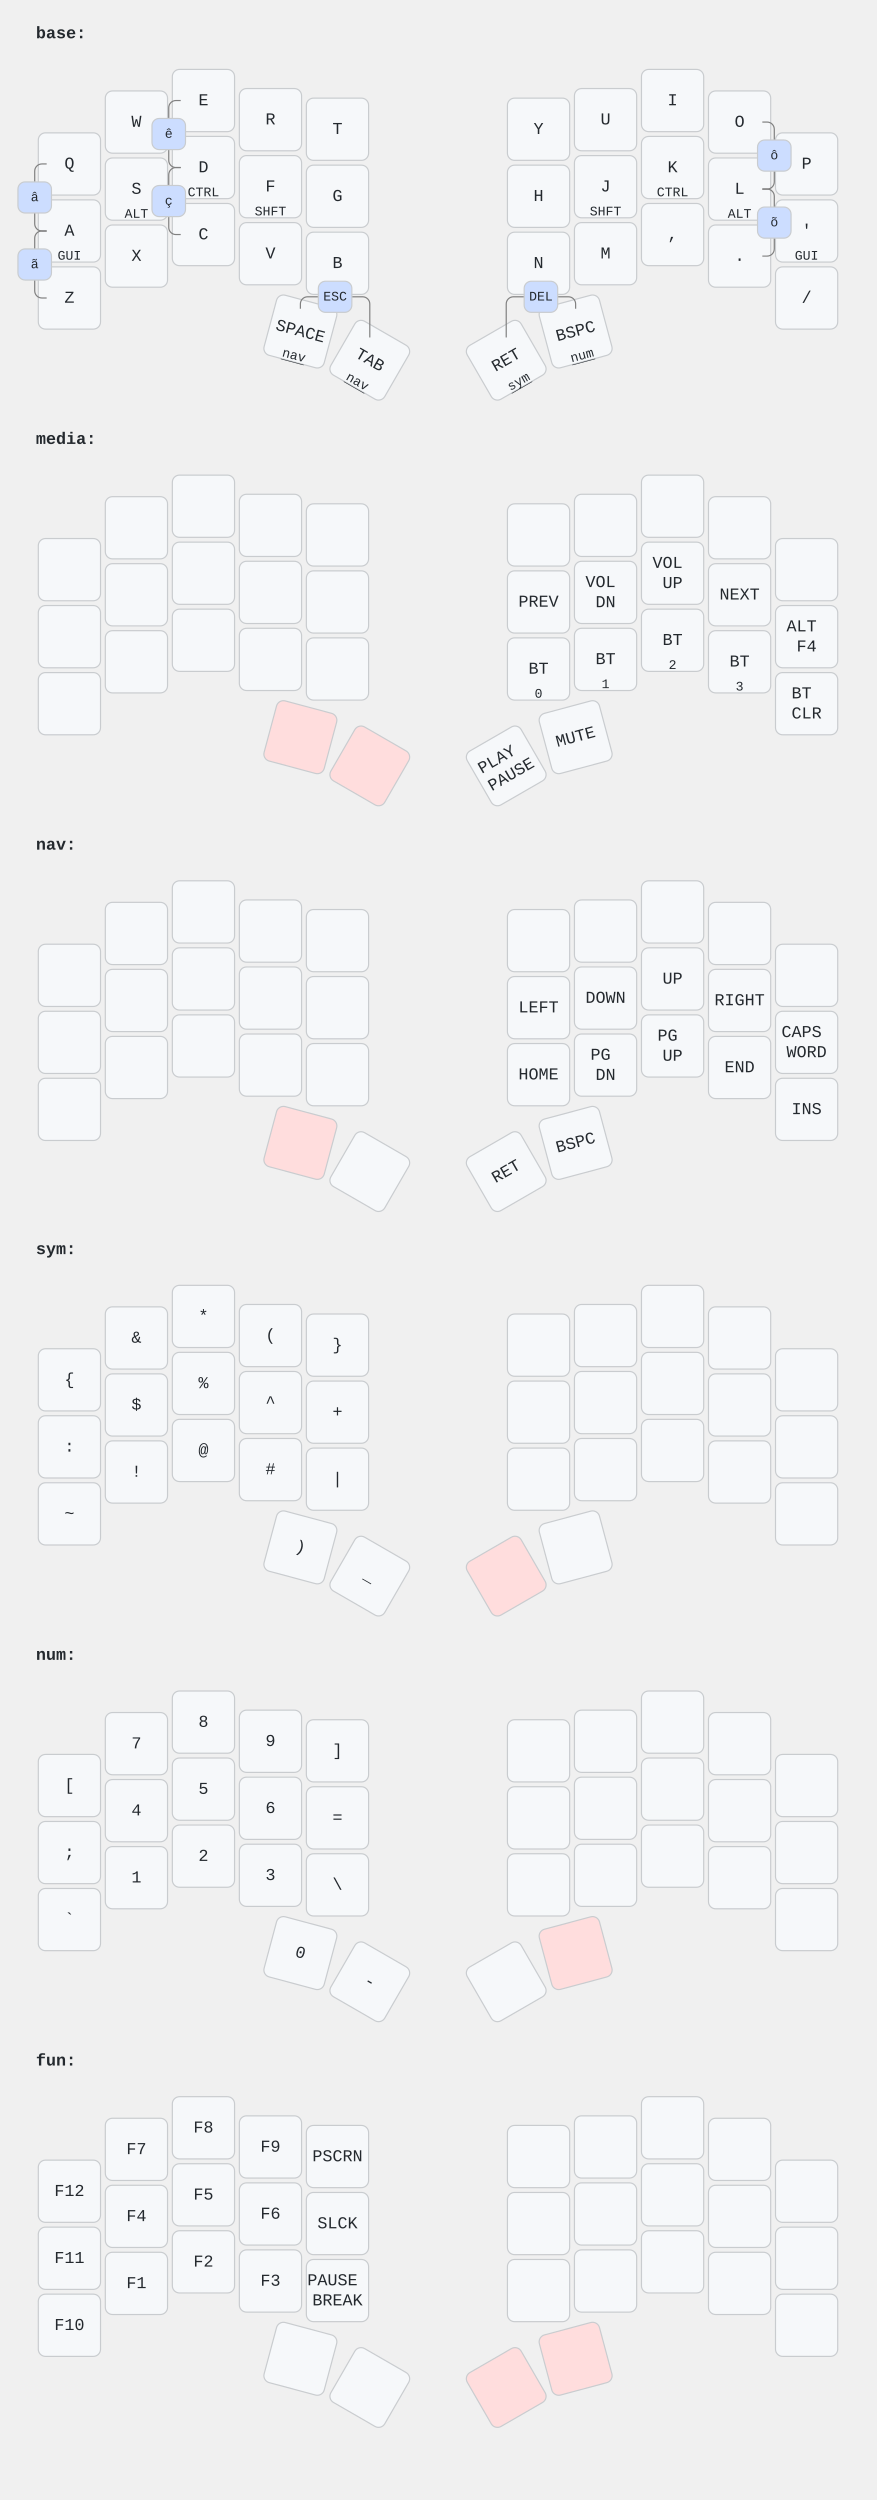
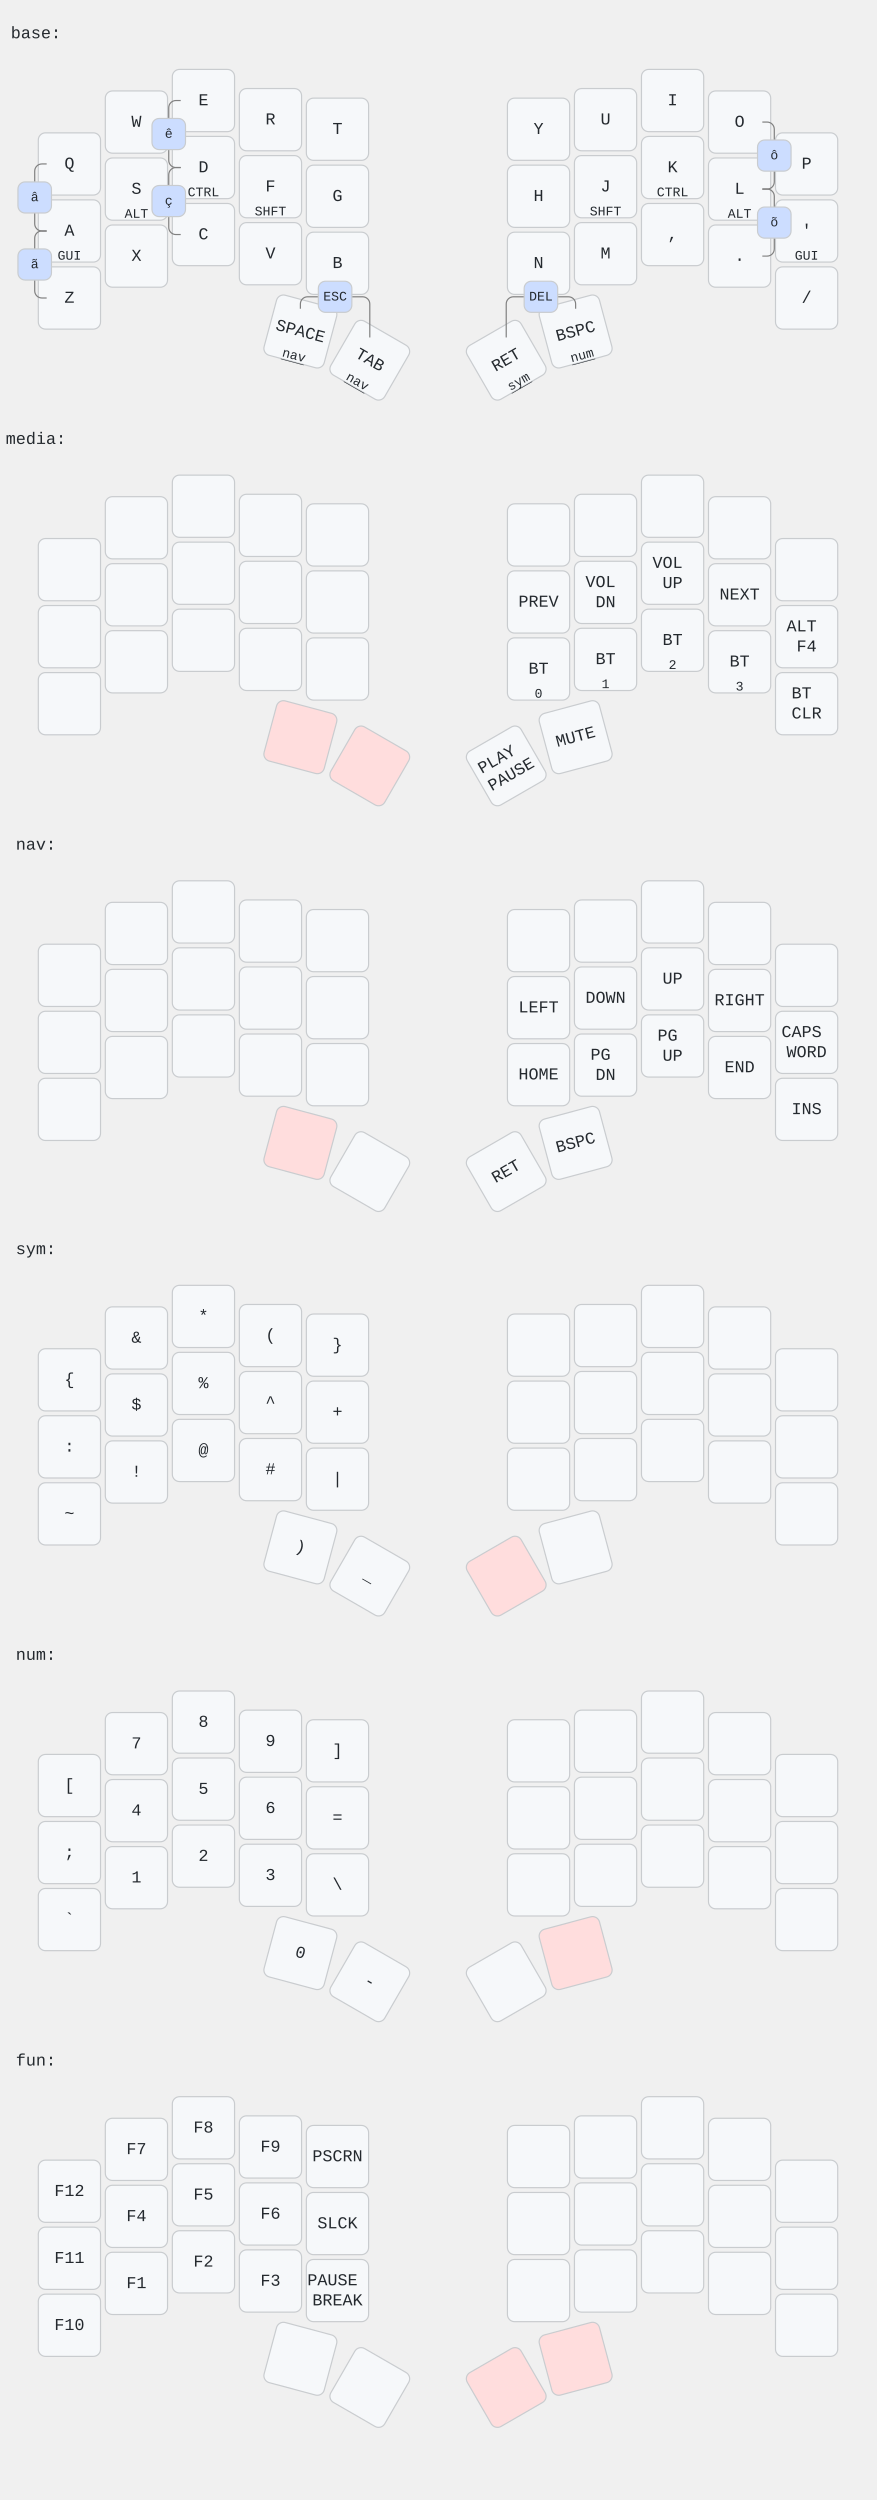
<svg xmlns="http://www.w3.org/2000/svg" width="732" height="2089" viewBox="0 0 732 2089" class="keymap">
  <style>/* inherit to force styles through use tags */
svg path {
    fill: inherit;
}

/* font and background color specifications */
svg.keymap {
    font-family: SFMono-Regular,Consolas,Liberation Mono,Menlo,monospace;
    font-size: 14px;
    font-kerning: normal;
    text-rendering: optimizeLegibility;
    fill: #24292e;
}

/* default key styling */
rect.key {
    fill: #f6f8fa;
}

rect.key, rect.combo {
    stroke: #c9cccf;
    stroke-width: 1;
}

/* default key side styling, only used is draw_key_sides is set */
rect.side {
    filter: brightness(90%);
}

/* color accent for combo boxes */
rect.combo, rect.combo-separate {
    fill: #cdf;
}

/* color accent for held keys */
rect.held, rect.combo.held {
    fill: #fdd;
}

/* color accent for ghost (optional) keys */
rect.ghost, rect.combo.ghost {
    stroke-dasharray: 4, 4;
    stroke-width: 2;
}

text {
    text-anchor: middle;
    dominant-baseline: middle;
}

/* styling for layer labels */
text.label {
-     font-weight: bold;
-     text-anchor: start;
+     font-family: SFMono-Regular,Consolas,Liberation Mono,Menlo,monospace;
+     font-size: 14px;
+     font-kerning: normal;
+     text-rendering: optimizeLegibility;
+     fill: #24292e;
    stroke-width: 0;
}

/* styling for optional footer */
text.footer {
    text-anchor: end;
    dominant-baseline: auto;
    stroke: white;
    stroke-width: 4;
    paint-order: stroke;
}

/* styling for combo tap, and key hold/shifted label text */
text.combo, text.hold, text.shifted {
    font-size: 11px;
}

text.hold {
    text-anchor: middle;
    dominant-baseline: auto;
}

text.shifted {
    text-anchor: middle;
    dominant-baseline: hanging;
}

text.layer-activator {
    text-decoration: underline;
}

/* styling for hold/shifted label text in combo box */
text.combo.hold, text.combo.shifted {
    font-size: 8px;
}

/* lighter symbol for transparent keys */
text.trans {
    fill: #7b7e81;
}

/* styling for combo dendrons */
path.combo {
    stroke-width: 1;
    stroke: gray;
    fill: none;
}

/* Start Tabler Icons Cleanup */
/* cannot use height/width with glyphs */
.icon-tabler &gt; path {
    fill: inherit;
    stroke: inherit;
    stroke-width: 2;
}
/* hide tabler's default box */
.icon-tabler &gt; path[stroke="none"][fill="none"] {
    visibility: hidden;
}
/* End Tabler Icons Cleanup */

@media (prefers-color-scheme: dark) {
svg.keymap { fill: #d1d6db; }
rect.key { fill: #3f4750; }
rect.key, rect.combo { stroke: #60666c; }
rect.combo, rect.combo-separate { fill: #1f3d7a; }
rect.held, rect.combo.held { fill: #854747; }
text.label, text.footer { stroke: black; }
text.trans { fill: #7e8184; }
path.combo { stroke: #7f7f7f; }

}</style>
  <g transform="translate(30, 0)" class="layer-base">
    <text x="0" y="28" class="label" id="base">base:</text>
    <g transform="translate(0, 56)">
      <g transform="translate(28, 81)" class="key keypos-0">
        <rect rx="6" ry="6" x="-26" y="-26" width="52" height="52" class="key" />
        <text x="0" y="0" class="key tap">Q</text>
      </g>
      <g transform="translate(84, 46)" class="key keypos-1">
        <rect rx="6" ry="6" x="-26" y="-26" width="52" height="52" class="key" />
        <text x="0" y="0" class="key tap">W</text>
      </g>
      <g transform="translate(140, 28)" class="key keypos-2">
        <rect rx="6" ry="6" x="-26" y="-26" width="52" height="52" class="key" />
        <text x="0" y="0" class="key tap">E</text>
      </g>
      <g transform="translate(196, 44)" class="key keypos-3">
        <rect rx="6" ry="6" x="-26" y="-26" width="52" height="52" class="key" />
        <text x="0" y="0" class="key tap">R</text>
      </g>
      <g transform="translate(252, 52)" class="key keypos-4">
        <rect rx="6" ry="6" x="-26" y="-26" width="52" height="52" class="key" />
        <text x="0" y="0" class="key tap">T</text>
      </g>
      <g transform="translate(420, 52)" class="key keypos-5">
        <rect rx="6" ry="6" x="-26" y="-26" width="52" height="52" class="key" />
        <text x="0" y="0" class="key tap">Y</text>
      </g>
      <g transform="translate(476, 44)" class="key keypos-6">
        <rect rx="6" ry="6" x="-26" y="-26" width="52" height="52" class="key" />
        <text x="0" y="0" class="key tap">U</text>
      </g>
      <g transform="translate(532, 28)" class="key keypos-7">
        <rect rx="6" ry="6" x="-26" y="-26" width="52" height="52" class="key" />
        <text x="0" y="0" class="key tap">I</text>
      </g>
      <g transform="translate(588, 46)" class="key keypos-8">
        <rect rx="6" ry="6" x="-26" y="-26" width="52" height="52" class="key" />
        <text x="0" y="0" class="key tap">O</text>
      </g>
      <g transform="translate(644, 81)" class="key keypos-9">
        <rect rx="6" ry="6" x="-26" y="-26" width="52" height="52" class="key" />
        <text x="0" y="0" class="key tap">P</text>
      </g>
      <g transform="translate(28, 137)" class="key keypos-10">
        <rect rx="6" ry="6" x="-26" y="-26" width="52" height="52" class="key" />
        <text x="0" y="0" class="key tap">A</text>
        <text x="0" y="24" class="key hold">GUI</text>
      </g>
      <g transform="translate(84, 102)" class="key keypos-11">
        <rect rx="6" ry="6" x="-26" y="-26" width="52" height="52" class="key" />
        <text x="0" y="0" class="key tap">S</text>
        <text x="0" y="24" class="key hold">ALT</text>
      </g>
      <g transform="translate(140, 84)" class="key keypos-12">
        <rect rx="6" ry="6" x="-26" y="-26" width="52" height="52" class="key" />
        <text x="0" y="0" class="key tap">D</text>
        <text x="0" y="24" class="key hold">CTRL</text>
      </g>
      <g transform="translate(196, 100)" class="key keypos-13">
        <rect rx="6" ry="6" x="-26" y="-26" width="52" height="52" class="key" />
        <text x="0" y="0" class="key tap">F</text>
        <text x="0" y="24" class="key hold">SHFT</text>
      </g>
      <g transform="translate(252, 108)" class="key keypos-14">
        <rect rx="6" ry="6" x="-26" y="-26" width="52" height="52" class="key" />
        <text x="0" y="0" class="key tap">G</text>
      </g>
      <g transform="translate(420, 108)" class="key keypos-15">
        <rect rx="6" ry="6" x="-26" y="-26" width="52" height="52" class="key" />
        <text x="0" y="0" class="key tap">H</text>
      </g>
      <g transform="translate(476, 100)" class="key keypos-16">
        <rect rx="6" ry="6" x="-26" y="-26" width="52" height="52" class="key" />
        <text x="0" y="0" class="key tap">J</text>
        <text x="0" y="24" class="key hold">SHFT</text>
      </g>
      <g transform="translate(532, 84)" class="key keypos-17">
        <rect rx="6" ry="6" x="-26" y="-26" width="52" height="52" class="key" />
        <text x="0" y="0" class="key tap">K</text>
        <text x="0" y="24" class="key hold">CTRL</text>
      </g>
      <g transform="translate(588, 102)" class="key keypos-18">
        <rect rx="6" ry="6" x="-26" y="-26" width="52" height="52" class="key" />
        <text x="0" y="0" class="key tap">L</text>
        <text x="0" y="24" class="key hold">ALT</text>
      </g>
      <g transform="translate(644, 137)" class="key keypos-19">
        <rect rx="6" ry="6" x="-26" y="-26" width="52" height="52" class="key" />
        <text x="0" y="0" class="key tap">'</text>
        <text x="0" y="24" class="key hold">GUI</text>
      </g>
      <g transform="translate(28, 193)" class="key keypos-20">
        <rect rx="6" ry="6" x="-26" y="-26" width="52" height="52" class="key" />
        <text x="0" y="0" class="key tap">Z</text>
      </g>
      <g transform="translate(84, 158)" class="key keypos-21">
        <rect rx="6" ry="6" x="-26" y="-26" width="52" height="52" class="key" />
        <text x="0" y="0" class="key tap">X</text>
      </g>
      <g transform="translate(140, 140)" class="key keypos-22">
        <rect rx="6" ry="6" x="-26" y="-26" width="52" height="52" class="key" />
        <text x="0" y="0" class="key tap">C</text>
      </g>
      <g transform="translate(196, 156)" class="key keypos-23">
        <rect rx="6" ry="6" x="-26" y="-26" width="52" height="52" class="key" />
        <text x="0" y="0" class="key tap">V</text>
      </g>
      <g transform="translate(252, 164)" class="key keypos-24">
        <rect rx="6" ry="6" x="-26" y="-26" width="52" height="52" class="key" />
        <text x="0" y="0" class="key tap">B</text>
      </g>
      <g transform="translate(420, 164)" class="key keypos-25">
        <rect rx="6" ry="6" x="-26" y="-26" width="52" height="52" class="key" />
        <text x="0" y="0" class="key tap">N</text>
      </g>
      <g transform="translate(476, 156)" class="key keypos-26">
        <rect rx="6" ry="6" x="-26" y="-26" width="52" height="52" class="key" />
        <text x="0" y="0" class="key tap">M</text>
      </g>
      <g transform="translate(532, 140)" class="key keypos-27">
        <rect rx="6" ry="6" x="-26" y="-26" width="52" height="52" class="key" />
        <text x="0" y="0" class="key tap">,</text>
      </g>
      <g transform="translate(588, 158)" class="key keypos-28">
        <rect rx="6" ry="6" x="-26" y="-26" width="52" height="52" class="key" />
        <text x="0" y="0" class="key tap">.</text>
      </g>
      <g transform="translate(644, 193)" class="key keypos-29">
        <rect rx="6" ry="6" x="-26" y="-26" width="52" height="52" class="key" />
        <text x="0" y="0" class="key tap">/</text>
      </g>
      <g transform="translate(221, 221) rotate(15.0)" class="key keypos-30">
        <rect rx="6" ry="6" x="-26" y="-26" width="52" height="52" class="key" />
        <text x="0" y="0" class="key tap">SPACE</text>
        <a href="#nav">
          <text x="0" y="24" class="key hold layer-activator">nav</text>
        </a>
      </g>
      <g transform="translate(279, 245) rotate(30.0)" class="key keypos-31">
        <rect rx="6" ry="6" x="-26" y="-26" width="52" height="52" class="key" />
        <text x="0" y="0" class="key tap">TAB</text>
        <a href="#nav">
          <text x="0" y="24" class="key hold layer-activator">nav</text>
        </a>
      </g>
      <g transform="translate(393, 245) rotate(-30.0)" class="key keypos-32">
        <rect rx="6" ry="6" x="-26" y="-26" width="52" height="52" class="key" />
        <text x="0" y="0" class="key tap">RET</text>
        <a href="#sym">
          <text x="0" y="24" class="key hold layer-activator">sym</text>
        </a>
      </g>
      <g transform="translate(451, 221) rotate(-15.0)" class="key keypos-33">
        <rect rx="6" ry="6" x="-26" y="-26" width="52" height="52" class="key" />
        <text x="0" y="0" class="key tap">BSPC</text>
        <a href="#num">
          <text x="0" y="24" class="key hold layer-activator">num</text>
        </a>
      </g>
      <g class="combo combopos-0">
        <path d="M250,192 h-23 a6.0,6.0 0 0 0 -6.0,6.0 v4" class="combo" />
        <path d="M250,192 h23 a6.0,6.0 0 0 1 6.0,6.0 v28" class="combo" />
        <rect rx="6" ry="6" x="236" y="179" width="28" height="26" class="combo" />
        <text x="250" y="192" class="combo tap">ESC</text>
      </g>
      <g class="combo combopos-1">
        <path d="M422,192 h-23 a6.0,6.0 0 0 0 -6.0,6.0 v28" class="combo" />
        <path d="M422,192 h23 a6.0,6.0 0 0 1 6.0,6.0 v4" class="combo" />
        <rect rx="6" ry="6" x="408" y="179" width="28" height="26" class="combo" />
        <text x="422" y="192" class="combo tap">DEL</text>
      </g>
      <g class="combo combopos-2">
        <path d="M111,112 v-22 a6.0,6.0 0 0 1 6.0,-6.0 h4" class="combo" />
        <path d="M111,112 v22 a6.0,6.0 0 0 0 6.0,6.0 h4" class="combo" />
        <rect rx="6" ry="6" x="97" y="99" width="28" height="26" class="combo" />
        <text x="111" y="112" class="combo tap">ç</text>
      </g>
      <g class="combo combopos-3">
        <path d="M-1,165 v-22 a6.0,6.0 0 0 1 6.0,-6.0 h4" class="combo" />
        <path d="M-1,165 v22 a6.0,6.0 0 0 0 6.0,6.0 h4" class="combo" />
        <rect rx="6" ry="6" x="-15" y="152" width="28" height="26" class="combo" />
        <text x="-1" y="165" class="combo tap">ã</text>
      </g>
      <g class="combo combopos-4">
        <path d="M111,56 v-22 a6.0,6.0 0 0 1 6.0,-6.0 h4" class="combo" />
        <path d="M111,56 v22 a6.0,6.0 0 0 0 6.0,6.0 h4" class="combo" />
        <rect rx="6" ry="6" x="97" y="43" width="28" height="26" class="combo" />
        <text x="111" y="56" class="combo tap">ê</text>
      </g>
      <g class="combo combopos-5">
        <path d="M617,74 v-22 a6.0,6.0 0 0 0 -6.0,-6.0 h-4" class="combo" />
        <path d="M617,74 v22 a6.0,6.0 0 0 1 -6.0,6.0 h-4" class="combo" />
        <rect rx="6" ry="6" x="603" y="61" width="28" height="26" class="combo" />
        <text x="617" y="74" class="combo tap">ô</text>
      </g>
      <g class="combo combopos-6">
        <path d="M617,130 v-22 a6.0,6.0 0 0 0 -6.0,-6.0 h-4" class="combo" />
        <path d="M617,130 v22 a6.0,6.0 0 0 1 -6.0,6.0 h-4" class="combo" />
        <rect rx="6" ry="6" x="603" y="117" width="28" height="26" class="combo" />
        <text x="617" y="130" class="combo tap">õ</text>
      </g>
      <g class="combo combopos-7">
        <path d="M-1,109 v-22 a6.0,6.0 0 0 1 6.0,-6.0 h4" class="combo" />
        <path d="M-1,109 v22 a6.0,6.0 0 0 0 6.0,6.0 h4" class="combo" />
        <rect rx="6" ry="6" x="-15" y="96" width="28" height="26" class="combo" />
        <text x="-1" y="109" class="combo tap">â</text>
      </g>
    </g>
  </g>
  <g transform="translate(30, 339)" class="layer-media">
    <text x="0" y="28" class="label" id="media">media:</text>
    <g transform="translate(0, 56)">
      <g transform="translate(28, 81)" class="key keypos-0">
        <rect rx="6" ry="6" x="-26" y="-26" width="52" height="52" class="key" />
      </g>
      <g transform="translate(84, 46)" class="key keypos-1">
        <rect rx="6" ry="6" x="-26" y="-26" width="52" height="52" class="key" />
      </g>
      <g transform="translate(140, 28)" class="key keypos-2">
        <rect rx="6" ry="6" x="-26" y="-26" width="52" height="52" class="key" />
      </g>
      <g transform="translate(196, 44)" class="key keypos-3">
        <rect rx="6" ry="6" x="-26" y="-26" width="52" height="52" class="key" />
      </g>
      <g transform="translate(252, 52)" class="key keypos-4">
        <rect rx="6" ry="6" x="-26" y="-26" width="52" height="52" class="key" />
      </g>
      <g transform="translate(420, 52)" class="key keypos-5">
        <rect rx="6" ry="6" x="-26" y="-26" width="52" height="52" class="key" />
      </g>
      <g transform="translate(476, 44)" class="key keypos-6">
        <rect rx="6" ry="6" x="-26" y="-26" width="52" height="52" class="key" />
      </g>
      <g transform="translate(532, 28)" class="key keypos-7">
        <rect rx="6" ry="6" x="-26" y="-26" width="52" height="52" class="key" />
      </g>
      <g transform="translate(588, 46)" class="key keypos-8">
        <rect rx="6" ry="6" x="-26" y="-26" width="52" height="52" class="key" />
      </g>
      <g transform="translate(644, 81)" class="key keypos-9">
        <rect rx="6" ry="6" x="-26" y="-26" width="52" height="52" class="key" />
      </g>
      <g transform="translate(28, 137)" class="key keypos-10">
        <rect rx="6" ry="6" x="-26" y="-26" width="52" height="52" class="key" />
      </g>
      <g transform="translate(84, 102)" class="key keypos-11">
        <rect rx="6" ry="6" x="-26" y="-26" width="52" height="52" class="key" />
      </g>
      <g transform="translate(140, 84)" class="key keypos-12">
        <rect rx="6" ry="6" x="-26" y="-26" width="52" height="52" class="key" />
      </g>
      <g transform="translate(196, 100)" class="key keypos-13">
        <rect rx="6" ry="6" x="-26" y="-26" width="52" height="52" class="key" />
      </g>
      <g transform="translate(252, 108)" class="key keypos-14">
        <rect rx="6" ry="6" x="-26" y="-26" width="52" height="52" class="key" />
      </g>
      <g transform="translate(420, 108)" class="key keypos-15">
        <rect rx="6" ry="6" x="-26" y="-26" width="52" height="52" class="key" />
        <text x="0" y="0" class="key tap">PREV</text>
      </g>
      <g transform="translate(476, 100)" class="key keypos-16">
        <rect rx="6" ry="6" x="-26" y="-26" width="52" height="52" class="key" />
        <text x="0" y="0" class="key tap">
          <tspan x="0" dy="-0.6em">VOL</tspan>
          <tspan x="0" dy="1.2em">DN</tspan>
        </text>
      </g>
      <g transform="translate(532, 84)" class="key keypos-17">
        <rect rx="6" ry="6" x="-26" y="-26" width="52" height="52" class="key" />
        <text x="0" y="0" class="key tap">
          <tspan x="0" dy="-0.6em">VOL</tspan>
          <tspan x="0" dy="1.2em">UP</tspan>
        </text>
      </g>
      <g transform="translate(588, 102)" class="key keypos-18">
        <rect rx="6" ry="6" x="-26" y="-26" width="52" height="52" class="key" />
        <text x="0" y="0" class="key tap">NEXT</text>
      </g>
      <g transform="translate(644, 137)" class="key keypos-19">
        <rect rx="6" ry="6" x="-26" y="-26" width="52" height="52" class="key" />
        <text x="0" y="0" class="key tap">
          <tspan x="0" dy="-0.6em">ALT</tspan>
          <tspan x="0" dy="1.2em">F4</tspan>
        </text>
      </g>
      <g transform="translate(28, 193)" class="key keypos-20">
        <rect rx="6" ry="6" x="-26" y="-26" width="52" height="52" class="key" />
      </g>
      <g transform="translate(84, 158)" class="key keypos-21">
        <rect rx="6" ry="6" x="-26" y="-26" width="52" height="52" class="key" />
      </g>
      <g transform="translate(140, 140)" class="key keypos-22">
        <rect rx="6" ry="6" x="-26" y="-26" width="52" height="52" class="key" />
      </g>
      <g transform="translate(196, 156)" class="key keypos-23">
        <rect rx="6" ry="6" x="-26" y="-26" width="52" height="52" class="key" />
      </g>
      <g transform="translate(252, 164)" class="key keypos-24">
        <rect rx="6" ry="6" x="-26" y="-26" width="52" height="52" class="key" />
      </g>
      <g transform="translate(420, 164)" class="key keypos-25">
        <rect rx="6" ry="6" x="-26" y="-26" width="52" height="52" class="key" />
        <text x="0" y="0" class="key tap">BT</text>
        <text x="0" y="24" class="key hold">0</text>
      </g>
      <g transform="translate(476, 156)" class="key keypos-26">
        <rect rx="6" ry="6" x="-26" y="-26" width="52" height="52" class="key" />
        <text x="0" y="0" class="key tap">BT</text>
        <text x="0" y="24" class="key hold">1</text>
      </g>
      <g transform="translate(532, 140)" class="key keypos-27">
        <rect rx="6" ry="6" x="-26" y="-26" width="52" height="52" class="key" />
        <text x="0" y="0" class="key tap">BT</text>
        <text x="0" y="24" class="key hold">2</text>
      </g>
      <g transform="translate(588, 158)" class="key keypos-28">
        <rect rx="6" ry="6" x="-26" y="-26" width="52" height="52" class="key" />
        <text x="0" y="0" class="key tap">BT</text>
        <text x="0" y="24" class="key hold">3</text>
      </g>
      <g transform="translate(644, 193)" class="key keypos-29">
        <rect rx="6" ry="6" x="-26" y="-26" width="52" height="52" class="key" />
        <text x="0" y="0" class="key tap">
          <tspan x="0" dy="-0.6em">BT</tspan>
          <tspan x="0" dy="1.2em">CLR</tspan>
        </text>
      </g>
      <g transform="translate(221, 221) rotate(15.0)" class="key held keypos-30">
        <rect rx="6" ry="6" x="-26" y="-26" width="52" height="52" class="key held" />
      </g>
      <g transform="translate(279, 245) rotate(30.0)" class="key held keypos-31">
        <rect rx="6" ry="6" x="-26" y="-26" width="52" height="52" class="key held" />
      </g>
      <g transform="translate(393, 245) rotate(-30.0)" class="key keypos-32">
        <rect rx="6" ry="6" x="-26" y="-26" width="52" height="52" class="key" />
        <text x="0" y="0" class="key tap">
          <tspan x="0" dy="-0.6em">PLAY</tspan>
          <tspan x="0" dy="1.2em">PAUSE</tspan>
        </text>
      </g>
      <g transform="translate(451, 221) rotate(-15.0)" class="key keypos-33">
        <rect rx="6" ry="6" x="-26" y="-26" width="52" height="52" class="key" />
        <text x="0" y="0" class="key tap">MUTE</text>
      </g>
    </g>
  </g>
  <g transform="translate(30, 678)" class="layer-nav">
    <text x="0" y="28" class="label" id="nav">nav:</text>
    <g transform="translate(0, 56)">
      <g transform="translate(28, 81)" class="key keypos-0">
        <rect rx="6" ry="6" x="-26" y="-26" width="52" height="52" class="key" />
      </g>
      <g transform="translate(84, 46)" class="key keypos-1">
        <rect rx="6" ry="6" x="-26" y="-26" width="52" height="52" class="key" />
      </g>
      <g transform="translate(140, 28)" class="key keypos-2">
        <rect rx="6" ry="6" x="-26" y="-26" width="52" height="52" class="key" />
      </g>
      <g transform="translate(196, 44)" class="key keypos-3">
        <rect rx="6" ry="6" x="-26" y="-26" width="52" height="52" class="key" />
      </g>
      <g transform="translate(252, 52)" class="key keypos-4">
        <rect rx="6" ry="6" x="-26" y="-26" width="52" height="52" class="key" />
      </g>
      <g transform="translate(420, 52)" class="key keypos-5">
        <rect rx="6" ry="6" x="-26" y="-26" width="52" height="52" class="key" />
      </g>
      <g transform="translate(476, 44)" class="key keypos-6">
        <rect rx="6" ry="6" x="-26" y="-26" width="52" height="52" class="key" />
      </g>
      <g transform="translate(532, 28)" class="key keypos-7">
        <rect rx="6" ry="6" x="-26" y="-26" width="52" height="52" class="key" />
      </g>
      <g transform="translate(588, 46)" class="key keypos-8">
        <rect rx="6" ry="6" x="-26" y="-26" width="52" height="52" class="key" />
      </g>
      <g transform="translate(644, 81)" class="key keypos-9">
        <rect rx="6" ry="6" x="-26" y="-26" width="52" height="52" class="key" />
      </g>
      <g transform="translate(28, 137)" class="key keypos-10">
        <rect rx="6" ry="6" x="-26" y="-26" width="52" height="52" class="key" />
      </g>
      <g transform="translate(84, 102)" class="key keypos-11">
        <rect rx="6" ry="6" x="-26" y="-26" width="52" height="52" class="key" />
      </g>
      <g transform="translate(140, 84)" class="key keypos-12">
        <rect rx="6" ry="6" x="-26" y="-26" width="52" height="52" class="key" />
      </g>
      <g transform="translate(196, 100)" class="key keypos-13">
        <rect rx="6" ry="6" x="-26" y="-26" width="52" height="52" class="key" />
      </g>
      <g transform="translate(252, 108)" class="key keypos-14">
        <rect rx="6" ry="6" x="-26" y="-26" width="52" height="52" class="key" />
      </g>
      <g transform="translate(420, 108)" class="key keypos-15">
        <rect rx="6" ry="6" x="-26" y="-26" width="52" height="52" class="key" />
        <text x="0" y="0" class="key tap">LEFT</text>
      </g>
      <g transform="translate(476, 100)" class="key keypos-16">
        <rect rx="6" ry="6" x="-26" y="-26" width="52" height="52" class="key" />
        <text x="0" y="0" class="key tap">DOWN</text>
      </g>
      <g transform="translate(532, 84)" class="key keypos-17">
        <rect rx="6" ry="6" x="-26" y="-26" width="52" height="52" class="key" />
        <text x="0" y="0" class="key tap">UP</text>
      </g>
      <g transform="translate(588, 102)" class="key keypos-18">
        <rect rx="6" ry="6" x="-26" y="-26" width="52" height="52" class="key" />
        <text x="0" y="0" class="key tap">RIGHT</text>
      </g>
      <g transform="translate(644, 137)" class="key keypos-19">
        <rect rx="6" ry="6" x="-26" y="-26" width="52" height="52" class="key" />
        <text x="0" y="0" class="key tap">
          <tspan x="0" dy="-0.6em">CAPS</tspan>
          <tspan x="0" dy="1.2em">WORD</tspan>
        </text>
      </g>
      <g transform="translate(28, 193)" class="key keypos-20">
        <rect rx="6" ry="6" x="-26" y="-26" width="52" height="52" class="key" />
      </g>
      <g transform="translate(84, 158)" class="key keypos-21">
        <rect rx="6" ry="6" x="-26" y="-26" width="52" height="52" class="key" />
      </g>
      <g transform="translate(140, 140)" class="key keypos-22">
        <rect rx="6" ry="6" x="-26" y="-26" width="52" height="52" class="key" />
      </g>
      <g transform="translate(196, 156)" class="key keypos-23">
        <rect rx="6" ry="6" x="-26" y="-26" width="52" height="52" class="key" />
      </g>
      <g transform="translate(252, 164)" class="key keypos-24">
        <rect rx="6" ry="6" x="-26" y="-26" width="52" height="52" class="key" />
      </g>
      <g transform="translate(420, 164)" class="key keypos-25">
        <rect rx="6" ry="6" x="-26" y="-26" width="52" height="52" class="key" />
        <text x="0" y="0" class="key tap">HOME</text>
      </g>
      <g transform="translate(476, 156)" class="key keypos-26">
        <rect rx="6" ry="6" x="-26" y="-26" width="52" height="52" class="key" />
        <text x="0" y="0" class="key tap">
          <tspan x="0" dy="-0.6em">PG</tspan>
          <tspan x="0" dy="1.2em">DN</tspan>
        </text>
      </g>
      <g transform="translate(532, 140)" class="key keypos-27">
        <rect rx="6" ry="6" x="-26" y="-26" width="52" height="52" class="key" />
        <text x="0" y="0" class="key tap">
          <tspan x="0" dy="-0.6em">PG</tspan>
          <tspan x="0" dy="1.2em">UP</tspan>
        </text>
      </g>
      <g transform="translate(588, 158)" class="key keypos-28">
        <rect rx="6" ry="6" x="-26" y="-26" width="52" height="52" class="key" />
        <text x="0" y="0" class="key tap">END</text>
      </g>
      <g transform="translate(644, 193)" class="key keypos-29">
        <rect rx="6" ry="6" x="-26" y="-26" width="52" height="52" class="key" />
        <text x="0" y="0" class="key tap">INS</text>
      </g>
      <g transform="translate(221, 221) rotate(15.0)" class="key held keypos-30">
        <rect rx="6" ry="6" x="-26" y="-26" width="52" height="52" class="key held" />
      </g>
      <g transform="translate(279, 245) rotate(30.0)" class="key keypos-31">
        <rect rx="6" ry="6" x="-26" y="-26" width="52" height="52" class="key" />
      </g>
      <g transform="translate(393, 245) rotate(-30.0)" class="key keypos-32">
        <rect rx="6" ry="6" x="-26" y="-26" width="52" height="52" class="key" />
        <text x="0" y="0" class="key tap">RET</text>
      </g>
      <g transform="translate(451, 221) rotate(-15.0)" class="key keypos-33">
        <rect rx="6" ry="6" x="-26" y="-26" width="52" height="52" class="key" />
        <text x="0" y="0" class="key tap">BSPC</text>
      </g>
    </g>
  </g>
  <g transform="translate(30, 1016)" class="layer-sym">
    <text x="0" y="28" class="label" id="sym">sym:</text>
    <g transform="translate(0, 56)">
      <g transform="translate(28, 81)" class="key keypos-0">
        <rect rx="6" ry="6" x="-26" y="-26" width="52" height="52" class="key" />
        <text x="0" y="0" class="key tap">{</text>
      </g>
      <g transform="translate(84, 46)" class="key keypos-1">
        <rect rx="6" ry="6" x="-26" y="-26" width="52" height="52" class="key" />
        <text x="0" y="0" class="key tap">&amp;</text>
      </g>
      <g transform="translate(140, 28)" class="key keypos-2">
        <rect rx="6" ry="6" x="-26" y="-26" width="52" height="52" class="key" />
        <text x="0" y="0" class="key tap">*</text>
      </g>
      <g transform="translate(196, 44)" class="key keypos-3">
        <rect rx="6" ry="6" x="-26" y="-26" width="52" height="52" class="key" />
        <text x="0" y="0" class="key tap">(</text>
      </g>
      <g transform="translate(252, 52)" class="key keypos-4">
        <rect rx="6" ry="6" x="-26" y="-26" width="52" height="52" class="key" />
        <text x="0" y="0" class="key tap">}</text>
      </g>
      <g transform="translate(420, 52)" class="key keypos-5">
        <rect rx="6" ry="6" x="-26" y="-26" width="52" height="52" class="key" />
      </g>
      <g transform="translate(476, 44)" class="key keypos-6">
        <rect rx="6" ry="6" x="-26" y="-26" width="52" height="52" class="key" />
      </g>
      <g transform="translate(532, 28)" class="key keypos-7">
        <rect rx="6" ry="6" x="-26" y="-26" width="52" height="52" class="key" />
      </g>
      <g transform="translate(588, 46)" class="key keypos-8">
        <rect rx="6" ry="6" x="-26" y="-26" width="52" height="52" class="key" />
      </g>
      <g transform="translate(644, 81)" class="key keypos-9">
        <rect rx="6" ry="6" x="-26" y="-26" width="52" height="52" class="key" />
      </g>
      <g transform="translate(28, 137)" class="key keypos-10">
        <rect rx="6" ry="6" x="-26" y="-26" width="52" height="52" class="key" />
        <text x="0" y="0" class="key tap">:</text>
      </g>
      <g transform="translate(84, 102)" class="key keypos-11">
        <rect rx="6" ry="6" x="-26" y="-26" width="52" height="52" class="key" />
        <text x="0" y="0" class="key tap">$</text>
      </g>
      <g transform="translate(140, 84)" class="key keypos-12">
        <rect rx="6" ry="6" x="-26" y="-26" width="52" height="52" class="key" />
        <text x="0" y="0" class="key tap">%</text>
      </g>
      <g transform="translate(196, 100)" class="key keypos-13">
        <rect rx="6" ry="6" x="-26" y="-26" width="52" height="52" class="key" />
        <text x="0" y="0" class="key tap">^</text>
      </g>
      <g transform="translate(252, 108)" class="key keypos-14">
        <rect rx="6" ry="6" x="-26" y="-26" width="52" height="52" class="key" />
        <text x="0" y="0" class="key tap">+</text>
      </g>
      <g transform="translate(420, 108)" class="key keypos-15">
        <rect rx="6" ry="6" x="-26" y="-26" width="52" height="52" class="key" />
      </g>
      <g transform="translate(476, 100)" class="key keypos-16">
        <rect rx="6" ry="6" x="-26" y="-26" width="52" height="52" class="key" />
      </g>
      <g transform="translate(532, 84)" class="key keypos-17">
        <rect rx="6" ry="6" x="-26" y="-26" width="52" height="52" class="key" />
      </g>
      <g transform="translate(588, 102)" class="key keypos-18">
        <rect rx="6" ry="6" x="-26" y="-26" width="52" height="52" class="key" />
      </g>
      <g transform="translate(644, 137)" class="key keypos-19">
        <rect rx="6" ry="6" x="-26" y="-26" width="52" height="52" class="key" />
      </g>
      <g transform="translate(28, 193)" class="key keypos-20">
        <rect rx="6" ry="6" x="-26" y="-26" width="52" height="52" class="key" />
        <text x="0" y="0" class="key tap">~</text>
      </g>
      <g transform="translate(84, 158)" class="key keypos-21">
        <rect rx="6" ry="6" x="-26" y="-26" width="52" height="52" class="key" />
        <text x="0" y="0" class="key tap">!</text>
      </g>
      <g transform="translate(140, 140)" class="key keypos-22">
        <rect rx="6" ry="6" x="-26" y="-26" width="52" height="52" class="key" />
        <text x="0" y="0" class="key tap">@</text>
      </g>
      <g transform="translate(196, 156)" class="key keypos-23">
        <rect rx="6" ry="6" x="-26" y="-26" width="52" height="52" class="key" />
        <text x="0" y="0" class="key tap">#</text>
      </g>
      <g transform="translate(252, 164)" class="key keypos-24">
        <rect rx="6" ry="6" x="-26" y="-26" width="52" height="52" class="key" />
        <text x="0" y="0" class="key tap">|</text>
      </g>
      <g transform="translate(420, 164)" class="key keypos-25">
        <rect rx="6" ry="6" x="-26" y="-26" width="52" height="52" class="key" />
      </g>
      <g transform="translate(476, 156)" class="key keypos-26">
        <rect rx="6" ry="6" x="-26" y="-26" width="52" height="52" class="key" />
      </g>
      <g transform="translate(532, 140)" class="key keypos-27">
        <rect rx="6" ry="6" x="-26" y="-26" width="52" height="52" class="key" />
      </g>
      <g transform="translate(588, 158)" class="key keypos-28">
        <rect rx="6" ry="6" x="-26" y="-26" width="52" height="52" class="key" />
      </g>
      <g transform="translate(644, 193)" class="key keypos-29">
        <rect rx="6" ry="6" x="-26" y="-26" width="52" height="52" class="key" />
      </g>
      <g transform="translate(221, 221) rotate(15.0)" class="key keypos-30">
        <rect rx="6" ry="6" x="-26" y="-26" width="52" height="52" class="key" />
        <text x="0" y="0" class="key tap">)</text>
      </g>
      <g transform="translate(279, 245) rotate(30.0)" class="key keypos-31">
        <rect rx="6" ry="6" x="-26" y="-26" width="52" height="52" class="key" />
        <text x="0" y="0" class="key tap">_</text>
      </g>
      <g transform="translate(393, 245) rotate(-30.0)" class="key held keypos-32">
        <rect rx="6" ry="6" x="-26" y="-26" width="52" height="52" class="key held" />
      </g>
      <g transform="translate(451, 221) rotate(-15.0)" class="key keypos-33">
        <rect rx="6" ry="6" x="-26" y="-26" width="52" height="52" class="key" />
      </g>
    </g>
  </g>
  <g transform="translate(30, 1355)" class="layer-num">
    <text x="0" y="28" class="label" id="num">num:</text>
    <g transform="translate(0, 56)">
      <g transform="translate(28, 81)" class="key keypos-0">
        <rect rx="6" ry="6" x="-26" y="-26" width="52" height="52" class="key" />
        <text x="0" y="0" class="key tap">[</text>
      </g>
      <g transform="translate(84, 46)" class="key keypos-1">
        <rect rx="6" ry="6" x="-26" y="-26" width="52" height="52" class="key" />
        <text x="0" y="0" class="key tap">7</text>
      </g>
      <g transform="translate(140, 28)" class="key keypos-2">
        <rect rx="6" ry="6" x="-26" y="-26" width="52" height="52" class="key" />
        <text x="0" y="0" class="key tap">8</text>
      </g>
      <g transform="translate(196, 44)" class="key keypos-3">
        <rect rx="6" ry="6" x="-26" y="-26" width="52" height="52" class="key" />
        <text x="0" y="0" class="key tap">9</text>
      </g>
      <g transform="translate(252, 52)" class="key keypos-4">
        <rect rx="6" ry="6" x="-26" y="-26" width="52" height="52" class="key" />
        <text x="0" y="0" class="key tap">]</text>
      </g>
      <g transform="translate(420, 52)" class="key keypos-5">
        <rect rx="6" ry="6" x="-26" y="-26" width="52" height="52" class="key" />
      </g>
      <g transform="translate(476, 44)" class="key keypos-6">
        <rect rx="6" ry="6" x="-26" y="-26" width="52" height="52" class="key" />
      </g>
      <g transform="translate(532, 28)" class="key keypos-7">
        <rect rx="6" ry="6" x="-26" y="-26" width="52" height="52" class="key" />
      </g>
      <g transform="translate(588, 46)" class="key keypos-8">
        <rect rx="6" ry="6" x="-26" y="-26" width="52" height="52" class="key" />
      </g>
      <g transform="translate(644, 81)" class="key keypos-9">
        <rect rx="6" ry="6" x="-26" y="-26" width="52" height="52" class="key" />
      </g>
      <g transform="translate(28, 137)" class="key keypos-10">
        <rect rx="6" ry="6" x="-26" y="-26" width="52" height="52" class="key" />
        <text x="0" y="0" class="key tap">;</text>
      </g>
      <g transform="translate(84, 102)" class="key keypos-11">
        <rect rx="6" ry="6" x="-26" y="-26" width="52" height="52" class="key" />
        <text x="0" y="0" class="key tap">4</text>
      </g>
      <g transform="translate(140, 84)" class="key keypos-12">
        <rect rx="6" ry="6" x="-26" y="-26" width="52" height="52" class="key" />
        <text x="0" y="0" class="key tap">5</text>
      </g>
      <g transform="translate(196, 100)" class="key keypos-13">
        <rect rx="6" ry="6" x="-26" y="-26" width="52" height="52" class="key" />
        <text x="0" y="0" class="key tap">6</text>
      </g>
      <g transform="translate(252, 108)" class="key keypos-14">
        <rect rx="6" ry="6" x="-26" y="-26" width="52" height="52" class="key" />
        <text x="0" y="0" class="key tap">=</text>
      </g>
      <g transform="translate(420, 108)" class="key keypos-15">
        <rect rx="6" ry="6" x="-26" y="-26" width="52" height="52" class="key" />
      </g>
      <g transform="translate(476, 100)" class="key keypos-16">
        <rect rx="6" ry="6" x="-26" y="-26" width="52" height="52" class="key" />
      </g>
      <g transform="translate(532, 84)" class="key keypos-17">
        <rect rx="6" ry="6" x="-26" y="-26" width="52" height="52" class="key" />
      </g>
      <g transform="translate(588, 102)" class="key keypos-18">
        <rect rx="6" ry="6" x="-26" y="-26" width="52" height="52" class="key" />
      </g>
      <g transform="translate(644, 137)" class="key keypos-19">
        <rect rx="6" ry="6" x="-26" y="-26" width="52" height="52" class="key" />
      </g>
      <g transform="translate(28, 193)" class="key keypos-20">
        <rect rx="6" ry="6" x="-26" y="-26" width="52" height="52" class="key" />
        <text x="0" y="0" class="key tap">`</text>
      </g>
      <g transform="translate(84, 158)" class="key keypos-21">
        <rect rx="6" ry="6" x="-26" y="-26" width="52" height="52" class="key" />
        <text x="0" y="0" class="key tap">1</text>
      </g>
      <g transform="translate(140, 140)" class="key keypos-22">
        <rect rx="6" ry="6" x="-26" y="-26" width="52" height="52" class="key" />
        <text x="0" y="0" class="key tap">2</text>
      </g>
      <g transform="translate(196, 156)" class="key keypos-23">
        <rect rx="6" ry="6" x="-26" y="-26" width="52" height="52" class="key" />
        <text x="0" y="0" class="key tap">3</text>
      </g>
      <g transform="translate(252, 164)" class="key keypos-24">
        <rect rx="6" ry="6" x="-26" y="-26" width="52" height="52" class="key" />
        <text x="0" y="0" class="key tap">\</text>
      </g>
      <g transform="translate(420, 164)" class="key keypos-25">
        <rect rx="6" ry="6" x="-26" y="-26" width="52" height="52" class="key" />
      </g>
      <g transform="translate(476, 156)" class="key keypos-26">
        <rect rx="6" ry="6" x="-26" y="-26" width="52" height="52" class="key" />
      </g>
      <g transform="translate(532, 140)" class="key keypos-27">
        <rect rx="6" ry="6" x="-26" y="-26" width="52" height="52" class="key" />
      </g>
      <g transform="translate(588, 158)" class="key keypos-28">
        <rect rx="6" ry="6" x="-26" y="-26" width="52" height="52" class="key" />
      </g>
      <g transform="translate(644, 193)" class="key keypos-29">
        <rect rx="6" ry="6" x="-26" y="-26" width="52" height="52" class="key" />
      </g>
      <g transform="translate(221, 221) rotate(15.0)" class="key keypos-30">
        <rect rx="6" ry="6" x="-26" y="-26" width="52" height="52" class="key" />
        <text x="0" y="0" class="key tap">0</text>
      </g>
      <g transform="translate(279, 245) rotate(30.0)" class="key keypos-31">
        <rect rx="6" ry="6" x="-26" y="-26" width="52" height="52" class="key" />
        <text x="0" y="0" class="key tap">-</text>
      </g>
      <g transform="translate(393, 245) rotate(-30.0)" class="key keypos-32">
        <rect rx="6" ry="6" x="-26" y="-26" width="52" height="52" class="key" />
      </g>
      <g transform="translate(451, 221) rotate(-15.0)" class="key held keypos-33">
        <rect rx="6" ry="6" x="-26" y="-26" width="52" height="52" class="key held" />
      </g>
    </g>
  </g>
  <g transform="translate(30, 1694)" class="layer-fun">
    <text x="0" y="28" class="label" id="fun">fun:</text>
    <g transform="translate(0, 56)">
      <g transform="translate(28, 81)" class="key keypos-0">
        <rect rx="6" ry="6" x="-26" y="-26" width="52" height="52" class="key" />
        <text x="0" y="0" class="key tap">F12</text>
      </g>
      <g transform="translate(84, 46)" class="key keypos-1">
        <rect rx="6" ry="6" x="-26" y="-26" width="52" height="52" class="key" />
        <text x="0" y="0" class="key tap">F7</text>
      </g>
      <g transform="translate(140, 28)" class="key keypos-2">
        <rect rx="6" ry="6" x="-26" y="-26" width="52" height="52" class="key" />
        <text x="0" y="0" class="key tap">F8</text>
      </g>
      <g transform="translate(196, 44)" class="key keypos-3">
        <rect rx="6" ry="6" x="-26" y="-26" width="52" height="52" class="key" />
        <text x="0" y="0" class="key tap">F9</text>
      </g>
      <g transform="translate(252, 52)" class="key keypos-4">
        <rect rx="6" ry="6" x="-26" y="-26" width="52" height="52" class="key" />
        <text x="0" y="0" class="key tap">PSCRN</text>
      </g>
      <g transform="translate(420, 52)" class="key keypos-5">
        <rect rx="6" ry="6" x="-26" y="-26" width="52" height="52" class="key" />
      </g>
      <g transform="translate(476, 44)" class="key keypos-6">
        <rect rx="6" ry="6" x="-26" y="-26" width="52" height="52" class="key" />
      </g>
      <g transform="translate(532, 28)" class="key keypos-7">
        <rect rx="6" ry="6" x="-26" y="-26" width="52" height="52" class="key" />
      </g>
      <g transform="translate(588, 46)" class="key keypos-8">
        <rect rx="6" ry="6" x="-26" y="-26" width="52" height="52" class="key" />
      </g>
      <g transform="translate(644, 81)" class="key keypos-9">
        <rect rx="6" ry="6" x="-26" y="-26" width="52" height="52" class="key" />
      </g>
      <g transform="translate(28, 137)" class="key keypos-10">
        <rect rx="6" ry="6" x="-26" y="-26" width="52" height="52" class="key" />
        <text x="0" y="0" class="key tap">F11</text>
      </g>
      <g transform="translate(84, 102)" class="key keypos-11">
        <rect rx="6" ry="6" x="-26" y="-26" width="52" height="52" class="key" />
        <text x="0" y="0" class="key tap">F4</text>
      </g>
      <g transform="translate(140, 84)" class="key keypos-12">
        <rect rx="6" ry="6" x="-26" y="-26" width="52" height="52" class="key" />
        <text x="0" y="0" class="key tap">F5</text>
      </g>
      <g transform="translate(196, 100)" class="key keypos-13">
        <rect rx="6" ry="6" x="-26" y="-26" width="52" height="52" class="key" />
        <text x="0" y="0" class="key tap">F6</text>
      </g>
      <g transform="translate(252, 108)" class="key keypos-14">
        <rect rx="6" ry="6" x="-26" y="-26" width="52" height="52" class="key" />
        <text x="0" y="0" class="key tap">SLCK</text>
      </g>
      <g transform="translate(420, 108)" class="key keypos-15">
        <rect rx="6" ry="6" x="-26" y="-26" width="52" height="52" class="key" />
      </g>
      <g transform="translate(476, 100)" class="key keypos-16">
        <rect rx="6" ry="6" x="-26" y="-26" width="52" height="52" class="key" />
      </g>
      <g transform="translate(532, 84)" class="key keypos-17">
        <rect rx="6" ry="6" x="-26" y="-26" width="52" height="52" class="key" />
      </g>
      <g transform="translate(588, 102)" class="key keypos-18">
        <rect rx="6" ry="6" x="-26" y="-26" width="52" height="52" class="key" />
      </g>
      <g transform="translate(644, 137)" class="key keypos-19">
        <rect rx="6" ry="6" x="-26" y="-26" width="52" height="52" class="key" />
      </g>
      <g transform="translate(28, 193)" class="key keypos-20">
        <rect rx="6" ry="6" x="-26" y="-26" width="52" height="52" class="key" />
        <text x="0" y="0" class="key tap">F10</text>
      </g>
      <g transform="translate(84, 158)" class="key keypos-21">
        <rect rx="6" ry="6" x="-26" y="-26" width="52" height="52" class="key" />
        <text x="0" y="0" class="key tap">F1</text>
      </g>
      <g transform="translate(140, 140)" class="key keypos-22">
        <rect rx="6" ry="6" x="-26" y="-26" width="52" height="52" class="key" />
        <text x="0" y="0" class="key tap">F2</text>
      </g>
      <g transform="translate(196, 156)" class="key keypos-23">
        <rect rx="6" ry="6" x="-26" y="-26" width="52" height="52" class="key" />
        <text x="0" y="0" class="key tap">F3</text>
      </g>
      <g transform="translate(252, 164)" class="key keypos-24">
        <rect rx="6" ry="6" x="-26" y="-26" width="52" height="52" class="key" />
        <text x="0" y="0" class="key tap">
          <tspan x="0" dy="-0.6em">PAUSE</tspan>
          <tspan x="0" dy="1.2em">BREAK</tspan>
        </text>
      </g>
      <g transform="translate(420, 164)" class="key keypos-25">
        <rect rx="6" ry="6" x="-26" y="-26" width="52" height="52" class="key" />
      </g>
      <g transform="translate(476, 156)" class="key keypos-26">
        <rect rx="6" ry="6" x="-26" y="-26" width="52" height="52" class="key" />
      </g>
      <g transform="translate(532, 140)" class="key keypos-27">
        <rect rx="6" ry="6" x="-26" y="-26" width="52" height="52" class="key" />
      </g>
      <g transform="translate(588, 158)" class="key keypos-28">
        <rect rx="6" ry="6" x="-26" y="-26" width="52" height="52" class="key" />
      </g>
      <g transform="translate(644, 193)" class="key keypos-29">
        <rect rx="6" ry="6" x="-26" y="-26" width="52" height="52" class="key" />
      </g>
      <g transform="translate(221, 221) rotate(15.0)" class="key keypos-30">
        <rect rx="6" ry="6" x="-26" y="-26" width="52" height="52" class="key" />
      </g>
      <g transform="translate(279, 245) rotate(30.0)" class="key keypos-31">
        <rect rx="6" ry="6" x="-26" y="-26" width="52" height="52" class="key" />
      </g>
      <g transform="translate(393, 245) rotate(-30.0)" class="key held keypos-32">
        <rect rx="6" ry="6" x="-26" y="-26" width="52" height="52" class="key held" />
      </g>
      <g transform="translate(451, 221) rotate(-15.0)" class="key held keypos-33">
        <rect rx="6" ry="6" x="-26" y="-26" width="52" height="52" class="key held" />
      </g>
    </g>
  </g>
</svg>
